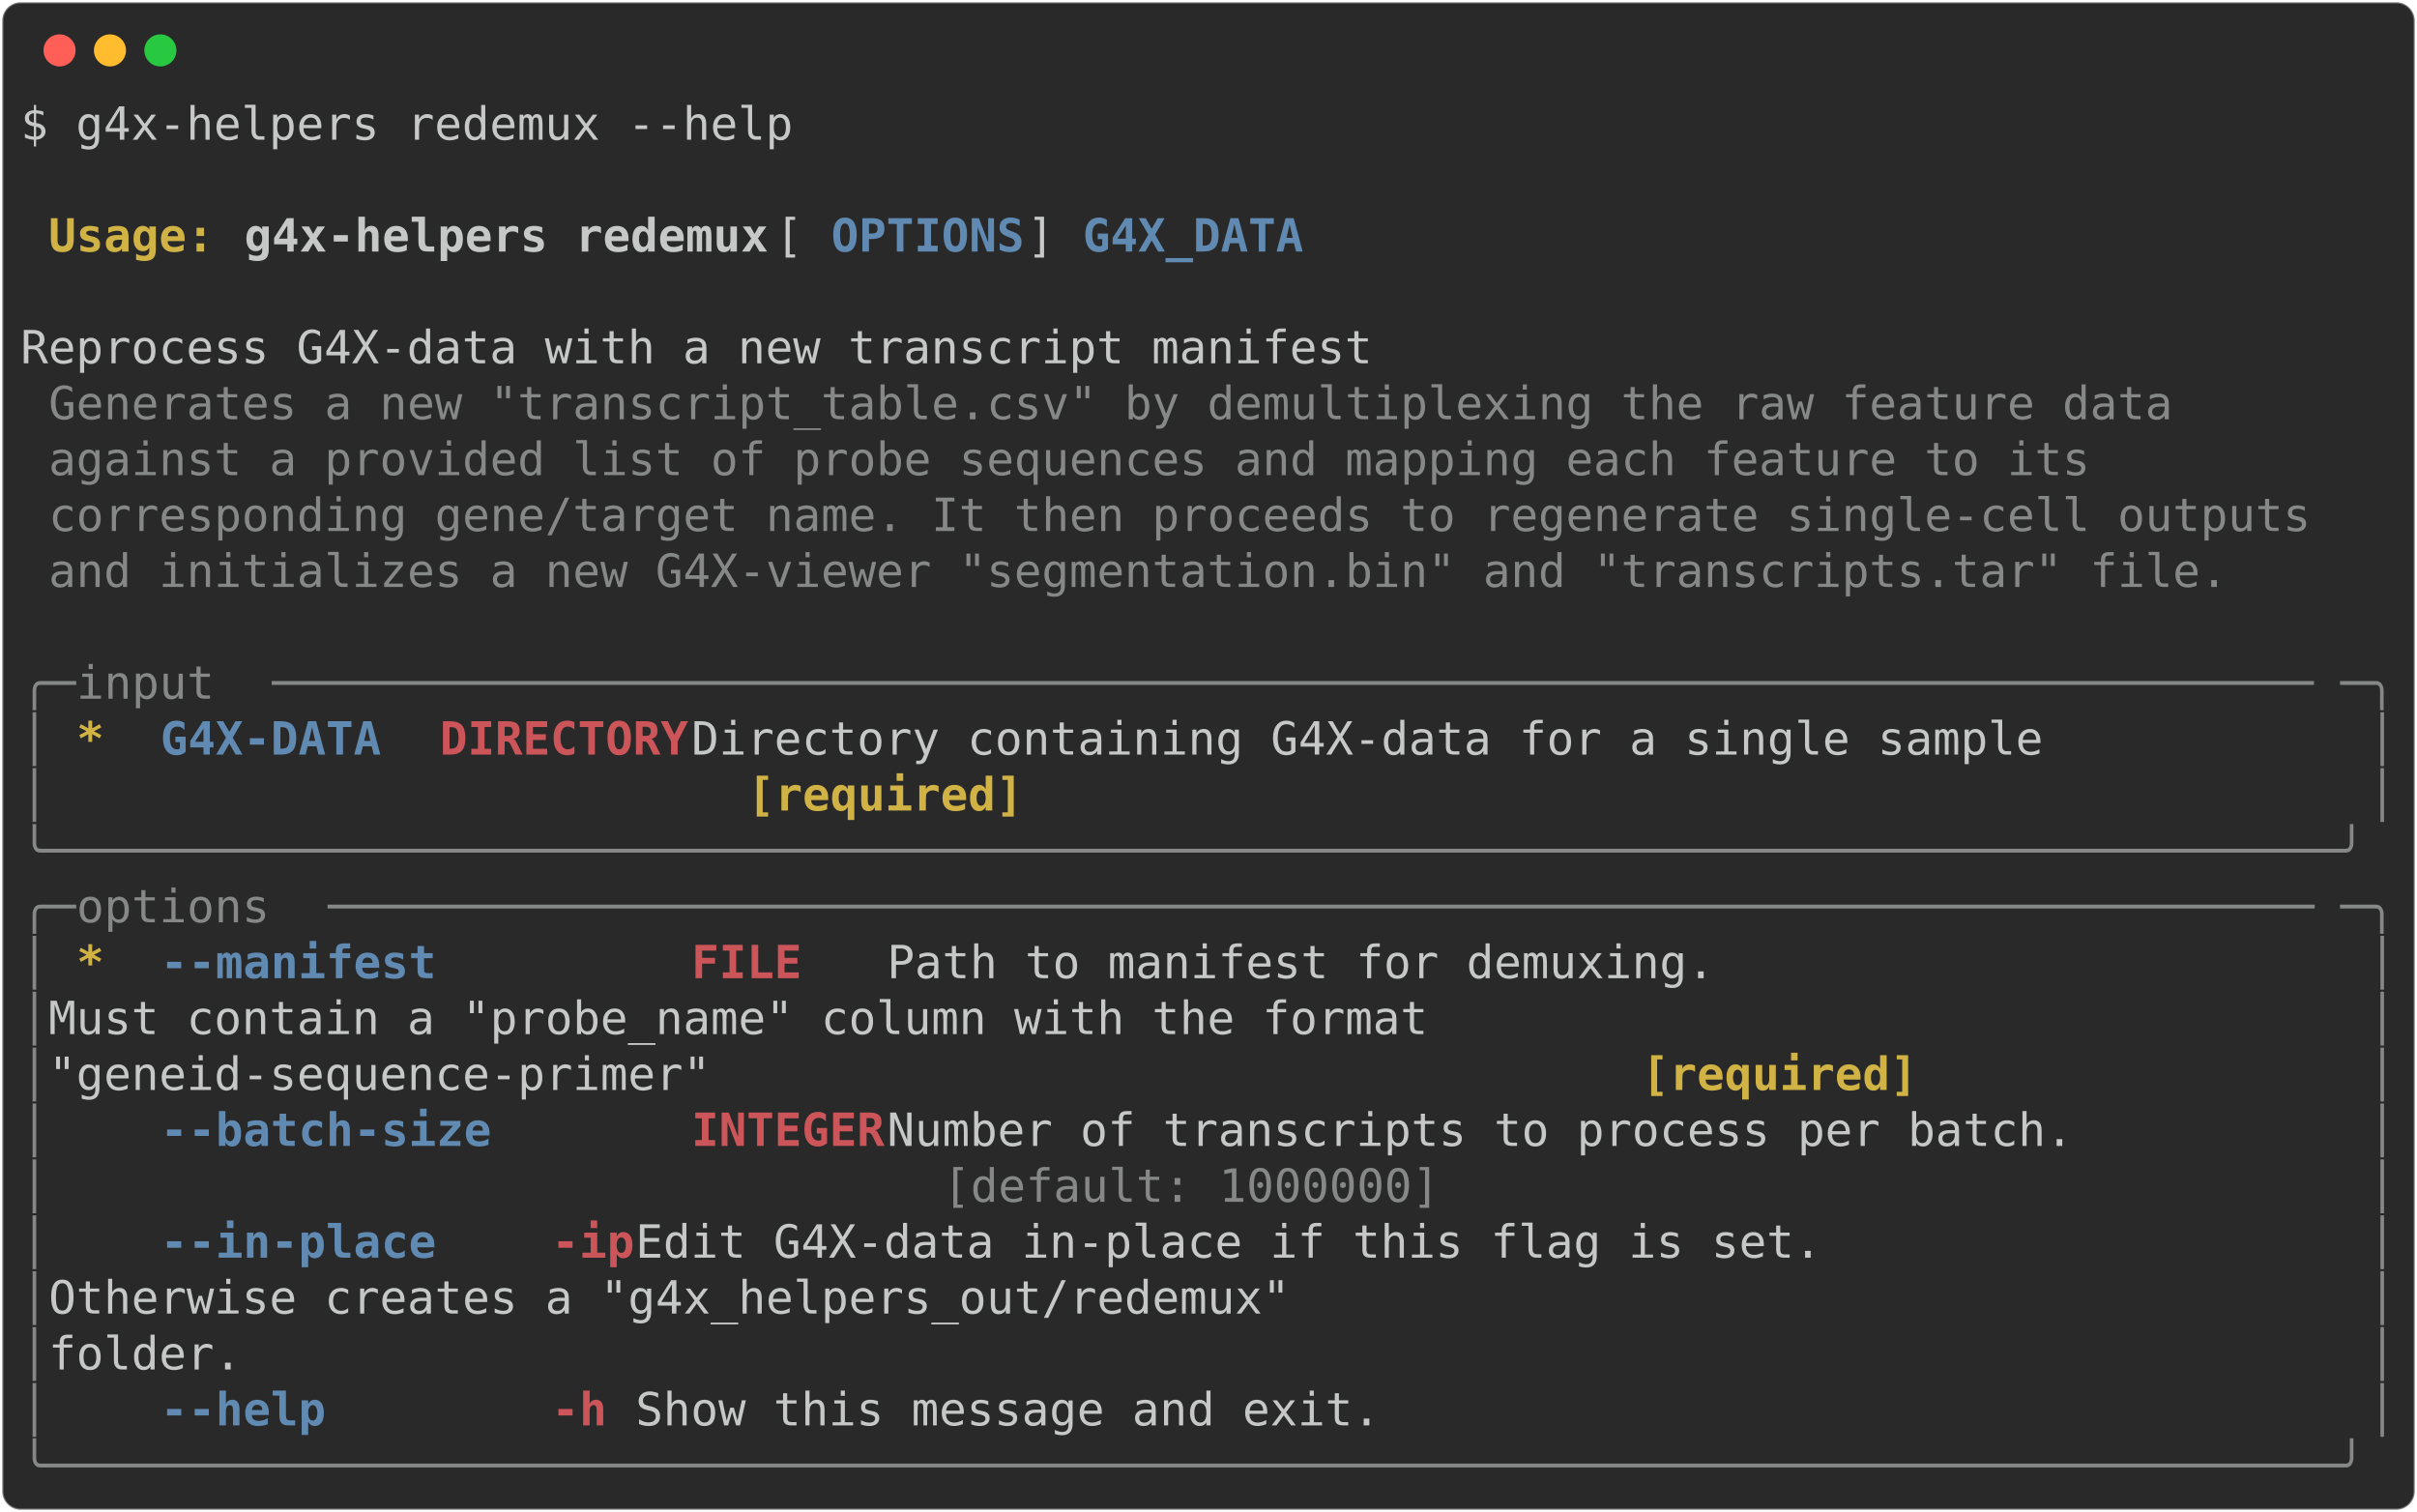
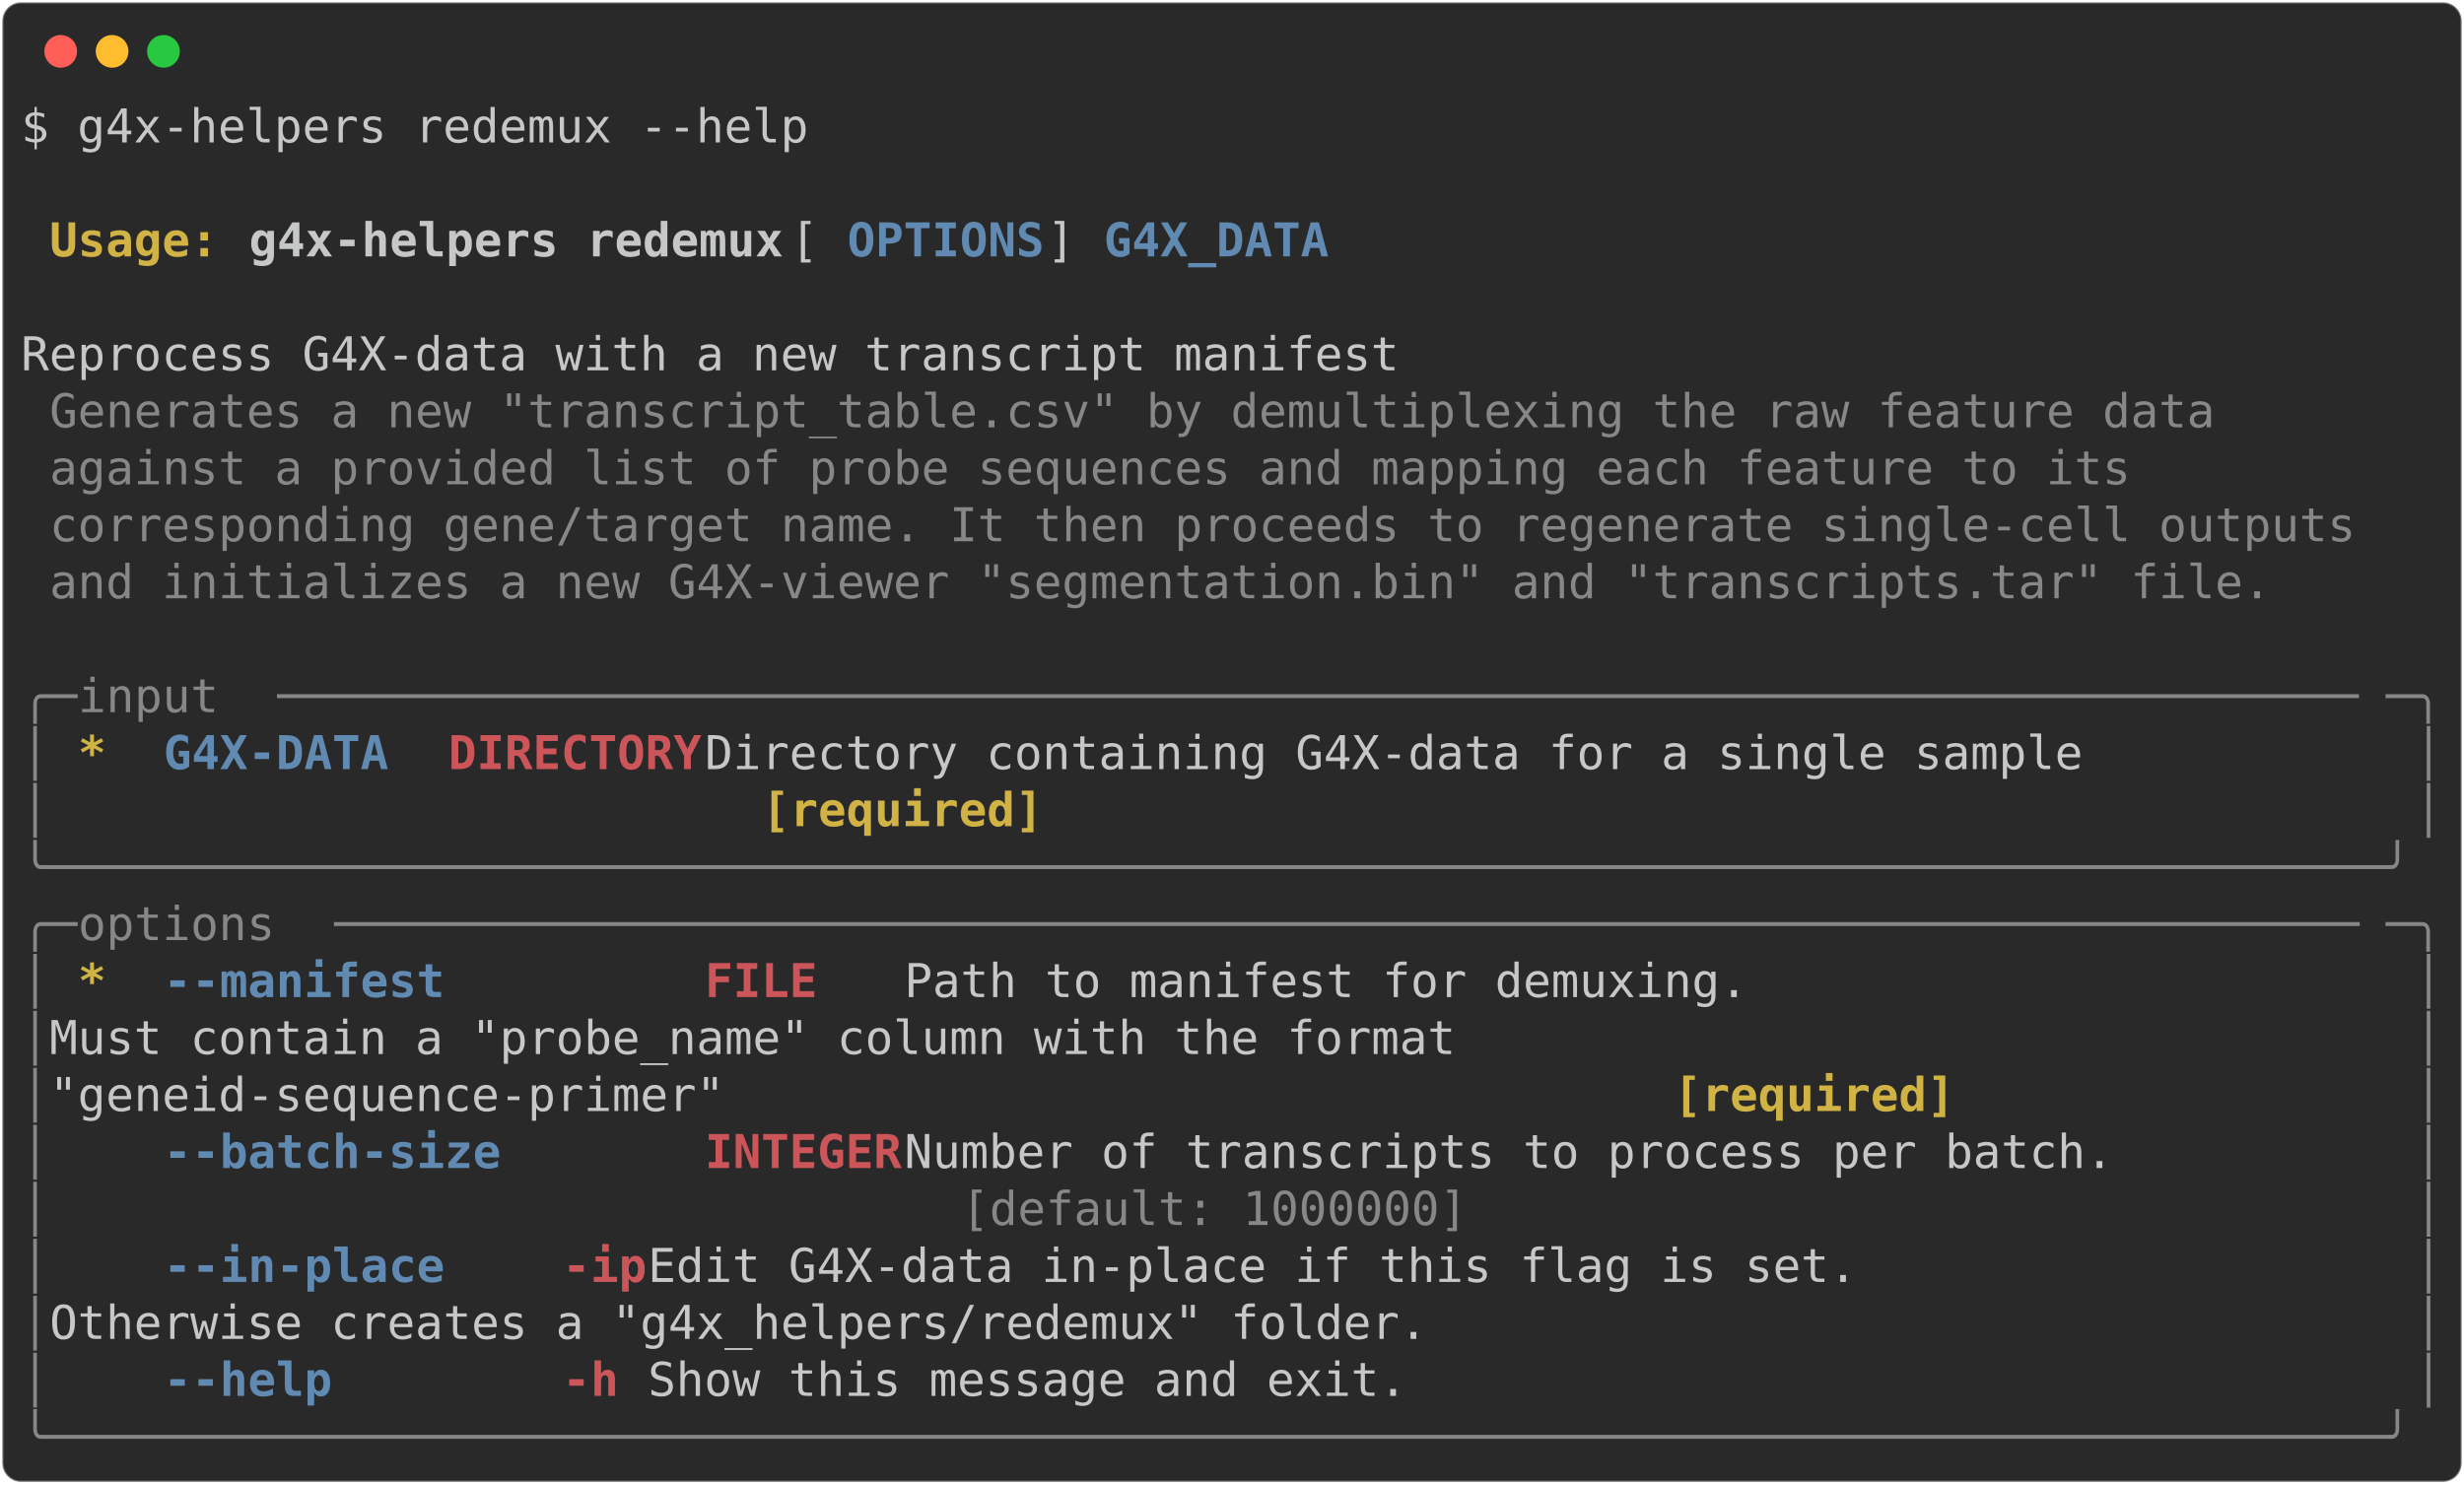
- <svg xmlns="http://www.w3.org/2000/svg" class="rich-terminal" viewBox="0 0 1055 660.0">
+ <svg xmlns="http://www.w3.org/2000/svg" class="rich-terminal" viewBox="0 0 1055 635.6">
  <style>

    @font-face {
        font-family: "Fira Code";
        src: local("FiraCode-Regular"),
                url("https://cdnjs.cloudflare.com/ajax/libs/firacode/6.2.0/woff2/FiraCode-Regular.woff2") format("woff2"),
                url("https://cdnjs.cloudflare.com/ajax/libs/firacode/6.2.0/woff/FiraCode-Regular.woff") format("woff");
        font-style: normal;
        font-weight: 400;
    }
    @font-face {
        font-family: "Fira Code";
        src: local("FiraCode-Bold"),
                url("https://cdnjs.cloudflare.com/ajax/libs/firacode/6.2.0/woff2/FiraCode-Bold.woff2") format("woff2"),
                url("https://cdnjs.cloudflare.com/ajax/libs/firacode/6.2.0/woff/FiraCode-Bold.woff") format("woff");
        font-style: bold;
        font-weight: 700;
    }

-     .terminal-19916318-matrix {
+     .terminal-609794509-matrix {
        font-family: Fira Code, monospace;
        font-size: 20px;
        line-height: 24.4px;
        font-variant-east-asian: full-width;
    }

-     .terminal-19916318-title {
+     .terminal-609794509-title {
        font-size: 18px;
        font-weight: bold;
        font-family: arial;
    }

-     .terminal-19916318-r1 { fill: #c5c8c6 }
- .terminal-19916318-r2 { fill: #d0b344;font-weight: bold }
- .terminal-19916318-r3 { fill: #c5c8c6;font-weight: bold }
- .terminal-19916318-r4 { fill: #608ab1;font-weight: bold }
- .terminal-19916318-r5 { fill: #868887 }
- .terminal-19916318-r6 { fill: #cc555a;font-weight: bold }
+     .terminal-609794509-r1 { fill: #c5c8c6 }
+ .terminal-609794509-r2 { fill: #d0b344;font-weight: bold }
+ .terminal-609794509-r3 { fill: #c5c8c6;font-weight: bold }
+ .terminal-609794509-r4 { fill: #608ab1;font-weight: bold }
+ .terminal-609794509-r5 { fill: #868887 }
+ .terminal-609794509-r6 { fill: #cc555a;font-weight: bold }
    </style>
  <defs>
-     <clipPath id="terminal-19916318-clip-terminal">
-       <rect x="0" y="0" width="1036.0" height="609.0" />
-     </clipPath>
-     <clipPath id="terminal-19916318-line-0">
+     <clipPath id="terminal-609794509-clip-terminal">
+       <rect x="0" y="0" width="1036.0" height="584.6" />
+     </clipPath>
+     <clipPath id="terminal-609794509-line-0">
      <rect x="0" y="1.5" width="1037" height="24.65" />
    </clipPath>
-     <clipPath id="terminal-19916318-line-1">
+     <clipPath id="terminal-609794509-line-1">
      <rect x="0" y="25.9" width="1037" height="24.65" />
    </clipPath>
-     <clipPath id="terminal-19916318-line-2">
+     <clipPath id="terminal-609794509-line-2">
      <rect x="0" y="50.3" width="1037" height="24.65" />
    </clipPath>
-     <clipPath id="terminal-19916318-line-3">
+     <clipPath id="terminal-609794509-line-3">
      <rect x="0" y="74.7" width="1037" height="24.65" />
    </clipPath>
-     <clipPath id="terminal-19916318-line-4">
+     <clipPath id="terminal-609794509-line-4">
      <rect x="0" y="99.1" width="1037" height="24.65" />
    </clipPath>
-     <clipPath id="terminal-19916318-line-5">
+     <clipPath id="terminal-609794509-line-5">
      <rect x="0" y="123.5" width="1037" height="24.65" />
    </clipPath>
-     <clipPath id="terminal-19916318-line-6">
+     <clipPath id="terminal-609794509-line-6">
      <rect x="0" y="147.9" width="1037" height="24.65" />
    </clipPath>
-     <clipPath id="terminal-19916318-line-7">
+     <clipPath id="terminal-609794509-line-7">
      <rect x="0" y="172.3" width="1037" height="24.65" />
    </clipPath>
-     <clipPath id="terminal-19916318-line-8">
+     <clipPath id="terminal-609794509-line-8">
      <rect x="0" y="196.7" width="1037" height="24.65" />
    </clipPath>
-     <clipPath id="terminal-19916318-line-9">
+     <clipPath id="terminal-609794509-line-9">
      <rect x="0" y="221.1" width="1037" height="24.65" />
    </clipPath>
-     <clipPath id="terminal-19916318-line-10">
+     <clipPath id="terminal-609794509-line-10">
      <rect x="0" y="245.5" width="1037" height="24.65" />
    </clipPath>
-     <clipPath id="terminal-19916318-line-11">
+     <clipPath id="terminal-609794509-line-11">
      <rect x="0" y="269.9" width="1037" height="24.65" />
    </clipPath>
-     <clipPath id="terminal-19916318-line-12">
+     <clipPath id="terminal-609794509-line-12">
      <rect x="0" y="294.3" width="1037" height="24.65" />
    </clipPath>
-     <clipPath id="terminal-19916318-line-13">
+     <clipPath id="terminal-609794509-line-13">
      <rect x="0" y="318.7" width="1037" height="24.65" />
    </clipPath>
-     <clipPath id="terminal-19916318-line-14">
+     <clipPath id="terminal-609794509-line-14">
      <rect x="0" y="343.1" width="1037" height="24.65" />
    </clipPath>
-     <clipPath id="terminal-19916318-line-15">
+     <clipPath id="terminal-609794509-line-15">
      <rect x="0" y="367.5" width="1037" height="24.65" />
    </clipPath>
-     <clipPath id="terminal-19916318-line-16">
+     <clipPath id="terminal-609794509-line-16">
      <rect x="0" y="391.9" width="1037" height="24.65" />
    </clipPath>
-     <clipPath id="terminal-19916318-line-17">
+     <clipPath id="terminal-609794509-line-17">
      <rect x="0" y="416.3" width="1037" height="24.65" />
    </clipPath>
-     <clipPath id="terminal-19916318-line-18">
+     <clipPath id="terminal-609794509-line-18">
      <rect x="0" y="440.7" width="1037" height="24.65" />
    </clipPath>
-     <clipPath id="terminal-19916318-line-19">
+     <clipPath id="terminal-609794509-line-19">
      <rect x="0" y="465.1" width="1037" height="24.65" />
    </clipPath>
-     <clipPath id="terminal-19916318-line-20">
+     <clipPath id="terminal-609794509-line-20">
      <rect x="0" y="489.5" width="1037" height="24.65" />
    </clipPath>
-     <clipPath id="terminal-19916318-line-21">
+     <clipPath id="terminal-609794509-line-21">
      <rect x="0" y="513.9" width="1037" height="24.65" />
    </clipPath>
-     <clipPath id="terminal-19916318-line-22">
+     <clipPath id="terminal-609794509-line-22">
      <rect x="0" y="538.3" width="1037" height="24.65" />
    </clipPath>
-     <clipPath id="terminal-19916318-line-23">
-       <rect x="0" y="562.7" width="1037" height="24.65" />
-     </clipPath>
  </defs>
-   <rect fill="#292929" stroke="rgba(255,255,255,0.35)" stroke-width="1" x="1" y="1" width="1053" height="658" rx="8" />
+   <rect fill="#292929" stroke="rgba(255,255,255,0.35)" stroke-width="1" x="1" y="1" width="1053" height="633.6" rx="8" />
  <g transform="translate(26,22)">
    <circle cx="0" cy="0" r="7" fill="#ff5f57" />
    <circle cx="22" cy="0" r="7" fill="#febc2e" />
    <circle cx="44" cy="0" r="7" fill="#28c840" />
  </g>
-   <g transform="translate(9, 41)" clip-path="url(#terminal-19916318-clip-terminal)">
-     <g class="terminal-19916318-matrix">
-       <text class="terminal-19916318-r1" x="0" y="20" textLength="341.6" clip-path="url(#terminal-19916318-line-0)">$ g4x-helpers redemux --help</text>
-       <text class="terminal-19916318-r1" x="1037" y="20" textLength="12.2" clip-path="url(#terminal-19916318-line-0)">
- </text>
-       <text class="terminal-19916318-r1" x="1037" y="44.4" textLength="12.2" clip-path="url(#terminal-19916318-line-1)">
- </text>
-       <text class="terminal-19916318-r2" x="12.2" y="68.8" textLength="73.2" clip-path="url(#terminal-19916318-line-2)">Usage:</text>
-       <text class="terminal-19916318-r3" x="97.6" y="68.8" textLength="231.8" clip-path="url(#terminal-19916318-line-2)">g4x-helpers redemux</text>
-       <text class="terminal-19916318-r1" x="329.4" y="68.8" textLength="24.4" clip-path="url(#terminal-19916318-line-2)"> [</text>
-       <text class="terminal-19916318-r4" x="353.8" y="68.8" textLength="85.4" clip-path="url(#terminal-19916318-line-2)">OPTIONS</text>
-       <text class="terminal-19916318-r1" x="439.2" y="68.8" textLength="24.4" clip-path="url(#terminal-19916318-line-2)">] </text>
-       <text class="terminal-19916318-r4" x="463.6" y="68.8" textLength="97.6" clip-path="url(#terminal-19916318-line-2)">G4X_DATA</text>
-       <text class="terminal-19916318-r1" x="1037" y="68.8" textLength="12.2" clip-path="url(#terminal-19916318-line-2)">
- </text>
-       <text class="terminal-19916318-r1" x="1037" y="93.2" textLength="12.2" clip-path="url(#terminal-19916318-line-3)">
- </text>
-       <text class="terminal-19916318-r1" x="0" y="117.6" textLength="1037" clip-path="url(#terminal-19916318-line-4)"> Reprocess G4X-data with a new transcript manifest                                   </text>
-       <text class="terminal-19916318-r1" x="1037" y="117.6" textLength="12.2" clip-path="url(#terminal-19916318-line-4)">
- </text>
-       <text class="terminal-19916318-r5" x="12.2" y="142" textLength="951.6" clip-path="url(#terminal-19916318-line-5)">Generates a new "transcript_table.csv" by demultiplexing the raw feature data </text>
-       <text class="terminal-19916318-r1" x="1037" y="142" textLength="12.2" clip-path="url(#terminal-19916318-line-5)">
- </text>
-       <text class="terminal-19916318-r5" x="12.2" y="166.4" textLength="915" clip-path="url(#terminal-19916318-line-6)">against a provided list of probe sequences and mapping each feature to its </text>
-       <text class="terminal-19916318-r1" x="1037" y="166.4" textLength="12.2" clip-path="url(#terminal-19916318-line-6)">
- </text>
-       <text class="terminal-19916318-r5" x="12.2" y="190.8" textLength="1012.6" clip-path="url(#terminal-19916318-line-7)">corresponding gene/target name. It then proceeds to regenerate single-cell outputs </text>
-       <text class="terminal-19916318-r1" x="1037" y="190.8" textLength="12.2" clip-path="url(#terminal-19916318-line-7)">
- </text>
-       <text class="terminal-19916318-r5" x="12.2" y="215.2" textLength="963.8" clip-path="url(#terminal-19916318-line-8)">and initializes a new G4X-viewer "segmentation.bin" and "transcripts.tar" file.</text>
-       <text class="terminal-19916318-r1" x="1037" y="215.2" textLength="12.2" clip-path="url(#terminal-19916318-line-8)">
- </text>
-       <text class="terminal-19916318-r1" x="1037" y="239.6" textLength="12.2" clip-path="url(#terminal-19916318-line-9)">
- </text>
-       <text class="terminal-19916318-r5" x="0" y="264" textLength="24.4" clip-path="url(#terminal-19916318-line-10)">╭─</text>
-       <text class="terminal-19916318-r5" x="24.4" y="264" textLength="85.4" clip-path="url(#terminal-19916318-line-10)"> input </text>
-       <text class="terminal-19916318-r5" x="109.8" y="264" textLength="902.8" clip-path="url(#terminal-19916318-line-10)">──────────────────────────────────────────────────────────────────────────</text>
-       <text class="terminal-19916318-r5" x="1012.6" y="264" textLength="24.4" clip-path="url(#terminal-19916318-line-10)">─╮</text>
-       <text class="terminal-19916318-r1" x="1037" y="264" textLength="12.2" clip-path="url(#terminal-19916318-line-10)">
- </text>
-       <text class="terminal-19916318-r5" x="0" y="288.4" textLength="12.2" clip-path="url(#terminal-19916318-line-11)">│</text>
-       <text class="terminal-19916318-r2" x="24.4" y="288.4" textLength="12.2" clip-path="url(#terminal-19916318-line-11)">*</text>
-       <text class="terminal-19916318-r4" x="61" y="288.4" textLength="97.6" clip-path="url(#terminal-19916318-line-11)">G4X-DATA</text>
-       <text class="terminal-19916318-r6" x="183" y="288.4" textLength="109.8" clip-path="url(#terminal-19916318-line-11)">DIRECTORY</text>
-       <text class="terminal-19916318-r1" x="292.8" y="288.4" textLength="732" clip-path="url(#terminal-19916318-line-11)">  Directory containing G4X-data for a single sample         </text>
-       <text class="terminal-19916318-r5" x="1024.8" y="288.4" textLength="12.2" clip-path="url(#terminal-19916318-line-11)">│</text>
-       <text class="terminal-19916318-r1" x="1037" y="288.4" textLength="12.2" clip-path="url(#terminal-19916318-line-11)">
- </text>
-       <text class="terminal-19916318-r5" x="0" y="312.8" textLength="12.2" clip-path="url(#terminal-19916318-line-12)">│</text>
-       <text class="terminal-19916318-r2" x="317.2" y="312.8" textLength="122" clip-path="url(#terminal-19916318-line-12)">[required]</text>
-       <text class="terminal-19916318-r5" x="1024.8" y="312.8" textLength="12.2" clip-path="url(#terminal-19916318-line-12)">│</text>
-       <text class="terminal-19916318-r1" x="1037" y="312.8" textLength="12.2" clip-path="url(#terminal-19916318-line-12)">
- </text>
-       <text class="terminal-19916318-r5" x="0" y="337.2" textLength="1037" clip-path="url(#terminal-19916318-line-13)">╰───────────────────────────────────────────────────────────────────────────────────╯</text>
-       <text class="terminal-19916318-r1" x="1037" y="337.2" textLength="12.2" clip-path="url(#terminal-19916318-line-13)">
- </text>
-       <text class="terminal-19916318-r5" x="0" y="361.6" textLength="24.4" clip-path="url(#terminal-19916318-line-14)">╭─</text>
-       <text class="terminal-19916318-r5" x="24.4" y="361.6" textLength="109.8" clip-path="url(#terminal-19916318-line-14)"> options </text>
-       <text class="terminal-19916318-r5" x="134.2" y="361.6" textLength="878.4" clip-path="url(#terminal-19916318-line-14)">────────────────────────────────────────────────────────────────────────</text>
-       <text class="terminal-19916318-r5" x="1012.6" y="361.6" textLength="24.4" clip-path="url(#terminal-19916318-line-14)">─╮</text>
-       <text class="terminal-19916318-r1" x="1037" y="361.6" textLength="12.2" clip-path="url(#terminal-19916318-line-14)">
- </text>
-       <text class="terminal-19916318-r5" x="0" y="386" textLength="12.2" clip-path="url(#terminal-19916318-line-15)">│</text>
-       <text class="terminal-19916318-r2" x="24.4" y="386" textLength="12.2" clip-path="url(#terminal-19916318-line-15)">*</text>
-       <text class="terminal-19916318-r4" x="61" y="386" textLength="146.4" clip-path="url(#terminal-19916318-line-15)">--manifest  </text>
-       <text class="terminal-19916318-r6" x="292.8" y="386" textLength="85.4" clip-path="url(#terminal-19916318-line-15)">FILE   </text>
-       <text class="terminal-19916318-r1" x="378.2" y="386" textLength="646.6" clip-path="url(#terminal-19916318-line-15)">  Path to manifest for demuxing.                     </text>
-       <text class="terminal-19916318-r5" x="1024.8" y="386" textLength="12.2" clip-path="url(#terminal-19916318-line-15)">│</text>
-       <text class="terminal-19916318-r1" x="1037" y="386" textLength="12.2" clip-path="url(#terminal-19916318-line-15)">
- </text>
-       <text class="terminal-19916318-r5" x="0" y="410.4" textLength="12.2" clip-path="url(#terminal-19916318-line-16)">│</text>
-       <text class="terminal-19916318-r1" x="12.2" y="410.4" textLength="1012.6" clip-path="url(#terminal-19916318-line-16)">                                Must contain a "probe_name" column with the format </text>
-       <text class="terminal-19916318-r5" x="1024.8" y="410.4" textLength="12.2" clip-path="url(#terminal-19916318-line-16)">│</text>
-       <text class="terminal-19916318-r1" x="1037" y="410.4" textLength="12.2" clip-path="url(#terminal-19916318-line-16)">
- </text>
-       <text class="terminal-19916318-r5" x="0" y="434.8" textLength="12.2" clip-path="url(#terminal-19916318-line-17)">│</text>
-       <text class="terminal-19916318-r1" x="12.2" y="434.8" textLength="695.4" clip-path="url(#terminal-19916318-line-17)">                                "geneid-sequence-primer" </text>
-       <text class="terminal-19916318-r2" x="707.6" y="434.8" textLength="122" clip-path="url(#terminal-19916318-line-17)">[required]</text>
-       <text class="terminal-19916318-r5" x="1024.8" y="434.8" textLength="12.2" clip-path="url(#terminal-19916318-line-17)">│</text>
-       <text class="terminal-19916318-r1" x="1037" y="434.8" textLength="12.2" clip-path="url(#terminal-19916318-line-17)">
- </text>
-       <text class="terminal-19916318-r5" x="0" y="459.2" textLength="12.2" clip-path="url(#terminal-19916318-line-18)">│</text>
-       <text class="terminal-19916318-r4" x="61" y="459.2" textLength="146.4" clip-path="url(#terminal-19916318-line-18)">--batch-size</text>
-       <text class="terminal-19916318-r6" x="292.8" y="459.2" textLength="85.4" clip-path="url(#terminal-19916318-line-18)">INTEGER</text>
-       <text class="terminal-19916318-r1" x="378.2" y="459.2" textLength="646.6" clip-path="url(#terminal-19916318-line-18)">  Number of transcripts to process per batch.        </text>
-       <text class="terminal-19916318-r5" x="1024.8" y="459.2" textLength="12.2" clip-path="url(#terminal-19916318-line-18)">│</text>
-       <text class="terminal-19916318-r1" x="1037" y="459.2" textLength="12.2" clip-path="url(#terminal-19916318-line-18)">
- </text>
-       <text class="terminal-19916318-r5" x="0" y="483.6" textLength="12.2" clip-path="url(#terminal-19916318-line-19)">│</text>
-       <text class="terminal-19916318-r5" x="402.6" y="483.6" textLength="219.6" clip-path="url(#terminal-19916318-line-19)">[default: 1000000]</text>
-       <text class="terminal-19916318-r5" x="1024.8" y="483.6" textLength="12.2" clip-path="url(#terminal-19916318-line-19)">│</text>
-       <text class="terminal-19916318-r1" x="1037" y="483.6" textLength="12.2" clip-path="url(#terminal-19916318-line-19)">
- </text>
-       <text class="terminal-19916318-r5" x="0" y="508" textLength="12.2" clip-path="url(#terminal-19916318-line-20)">│</text>
-       <text class="terminal-19916318-r4" x="61" y="508" textLength="146.4" clip-path="url(#terminal-19916318-line-20)">--in-place  </text>
-       <text class="terminal-19916318-r6" x="231.8" y="508" textLength="36.6" clip-path="url(#terminal-19916318-line-20)">-ip</text>
-       <text class="terminal-19916318-r1" x="268.4" y="508" textLength="756.4" clip-path="url(#terminal-19916318-line-20)">           Edit G4X-data in-place if this flag is set.        </text>
-       <text class="terminal-19916318-r5" x="1024.8" y="508" textLength="12.2" clip-path="url(#terminal-19916318-line-20)">│</text>
-       <text class="terminal-19916318-r1" x="1037" y="508" textLength="12.2" clip-path="url(#terminal-19916318-line-20)">
- </text>
-       <text class="terminal-19916318-r5" x="0" y="532.4" textLength="12.2" clip-path="url(#terminal-19916318-line-21)">│</text>
-       <text class="terminal-19916318-r1" x="12.2" y="532.4" textLength="1012.6" clip-path="url(#terminal-19916318-line-21)">                                Otherwise creates a "g4x_helpers_out/redemux"      </text>
-       <text class="terminal-19916318-r5" x="1024.8" y="532.4" textLength="12.2" clip-path="url(#terminal-19916318-line-21)">│</text>
-       <text class="terminal-19916318-r1" x="1037" y="532.4" textLength="12.2" clip-path="url(#terminal-19916318-line-21)">
- </text>
-       <text class="terminal-19916318-r5" x="0" y="556.8" textLength="12.2" clip-path="url(#terminal-19916318-line-22)">│</text>
-       <text class="terminal-19916318-r1" x="12.2" y="556.8" textLength="1012.6" clip-path="url(#terminal-19916318-line-22)">                                folder.                                            </text>
-       <text class="terminal-19916318-r5" x="1024.8" y="556.8" textLength="12.2" clip-path="url(#terminal-19916318-line-22)">│</text>
-       <text class="terminal-19916318-r1" x="1037" y="556.8" textLength="12.2" clip-path="url(#terminal-19916318-line-22)">
- </text>
-       <text class="terminal-19916318-r5" x="0" y="581.2" textLength="12.2" clip-path="url(#terminal-19916318-line-23)">│</text>
-       <text class="terminal-19916318-r4" x="61" y="581.2" textLength="146.4" clip-path="url(#terminal-19916318-line-23)">--help      </text>
-       <text class="terminal-19916318-r6" x="231.8" y="581.2" textLength="36.6" clip-path="url(#terminal-19916318-line-23)">-h </text>
-       <text class="terminal-19916318-r1" x="268.4" y="581.2" textLength="756.4" clip-path="url(#terminal-19916318-line-23)">           Show this message and exit.                        </text>
-       <text class="terminal-19916318-r5" x="1024.8" y="581.2" textLength="12.2" clip-path="url(#terminal-19916318-line-23)">│</text>
-       <text class="terminal-19916318-r1" x="1037" y="581.2" textLength="12.2" clip-path="url(#terminal-19916318-line-23)">
- </text>
-       <text class="terminal-19916318-r5" x="0" y="605.6" textLength="1037" clip-path="url(#terminal-19916318-line-24)">╰───────────────────────────────────────────────────────────────────────────────────╯</text>
-       <text class="terminal-19916318-r1" x="1037" y="605.6" textLength="12.2" clip-path="url(#terminal-19916318-line-24)">
+   <g transform="translate(9, 41)" clip-path="url(#terminal-609794509-clip-terminal)">
+     <g class="terminal-609794509-matrix">
+       <text class="terminal-609794509-r1" x="0" y="20" textLength="341.6" clip-path="url(#terminal-609794509-line-0)">$ g4x-helpers redemux --help</text>
+       <text class="terminal-609794509-r1" x="1037" y="20" textLength="12.2" clip-path="url(#terminal-609794509-line-0)">
+ </text>
+       <text class="terminal-609794509-r1" x="1037" y="44.4" textLength="12.2" clip-path="url(#terminal-609794509-line-1)">
+ </text>
+       <text class="terminal-609794509-r2" x="12.2" y="68.8" textLength="73.2" clip-path="url(#terminal-609794509-line-2)">Usage:</text>
+       <text class="terminal-609794509-r3" x="97.6" y="68.8" textLength="231.8" clip-path="url(#terminal-609794509-line-2)">g4x-helpers redemux</text>
+       <text class="terminal-609794509-r1" x="329.4" y="68.8" textLength="24.4" clip-path="url(#terminal-609794509-line-2)"> [</text>
+       <text class="terminal-609794509-r4" x="353.8" y="68.8" textLength="85.4" clip-path="url(#terminal-609794509-line-2)">OPTIONS</text>
+       <text class="terminal-609794509-r1" x="439.2" y="68.8" textLength="24.4" clip-path="url(#terminal-609794509-line-2)">] </text>
+       <text class="terminal-609794509-r4" x="463.6" y="68.8" textLength="97.6" clip-path="url(#terminal-609794509-line-2)">G4X_DATA</text>
+       <text class="terminal-609794509-r1" x="1037" y="68.8" textLength="12.2" clip-path="url(#terminal-609794509-line-2)">
+ </text>
+       <text class="terminal-609794509-r1" x="1037" y="93.2" textLength="12.2" clip-path="url(#terminal-609794509-line-3)">
+ </text>
+       <text class="terminal-609794509-r1" x="0" y="117.6" textLength="1037" clip-path="url(#terminal-609794509-line-4)"> Reprocess G4X-data with a new transcript manifest                                   </text>
+       <text class="terminal-609794509-r1" x="1037" y="117.6" textLength="12.2" clip-path="url(#terminal-609794509-line-4)">
+ </text>
+       <text class="terminal-609794509-r5" x="12.2" y="142" textLength="951.6" clip-path="url(#terminal-609794509-line-5)">Generates a new "transcript_table.csv" by demultiplexing the raw feature data </text>
+       <text class="terminal-609794509-r1" x="1037" y="142" textLength="12.2" clip-path="url(#terminal-609794509-line-5)">
+ </text>
+       <text class="terminal-609794509-r5" x="12.2" y="166.4" textLength="915" clip-path="url(#terminal-609794509-line-6)">against a provided list of probe sequences and mapping each feature to its </text>
+       <text class="terminal-609794509-r1" x="1037" y="166.4" textLength="12.2" clip-path="url(#terminal-609794509-line-6)">
+ </text>
+       <text class="terminal-609794509-r5" x="12.2" y="190.8" textLength="1012.6" clip-path="url(#terminal-609794509-line-7)">corresponding gene/target name. It then proceeds to regenerate single-cell outputs </text>
+       <text class="terminal-609794509-r1" x="1037" y="190.8" textLength="12.2" clip-path="url(#terminal-609794509-line-7)">
+ </text>
+       <text class="terminal-609794509-r5" x="12.2" y="215.2" textLength="963.8" clip-path="url(#terminal-609794509-line-8)">and initializes a new G4X-viewer "segmentation.bin" and "transcripts.tar" file.</text>
+       <text class="terminal-609794509-r1" x="1037" y="215.2" textLength="12.2" clip-path="url(#terminal-609794509-line-8)">
+ </text>
+       <text class="terminal-609794509-r1" x="1037" y="239.6" textLength="12.2" clip-path="url(#terminal-609794509-line-9)">
+ </text>
+       <text class="terminal-609794509-r5" x="0" y="264" textLength="24.4" clip-path="url(#terminal-609794509-line-10)">╭─</text>
+       <text class="terminal-609794509-r5" x="24.4" y="264" textLength="85.4" clip-path="url(#terminal-609794509-line-10)"> input </text>
+       <text class="terminal-609794509-r5" x="109.8" y="264" textLength="902.8" clip-path="url(#terminal-609794509-line-10)">──────────────────────────────────────────────────────────────────────────</text>
+       <text class="terminal-609794509-r5" x="1012.6" y="264" textLength="24.4" clip-path="url(#terminal-609794509-line-10)">─╮</text>
+       <text class="terminal-609794509-r1" x="1037" y="264" textLength="12.2" clip-path="url(#terminal-609794509-line-10)">
+ </text>
+       <text class="terminal-609794509-r5" x="0" y="288.4" textLength="12.2" clip-path="url(#terminal-609794509-line-11)">│</text>
+       <text class="terminal-609794509-r2" x="24.4" y="288.4" textLength="12.2" clip-path="url(#terminal-609794509-line-11)">*</text>
+       <text class="terminal-609794509-r4" x="61" y="288.4" textLength="97.6" clip-path="url(#terminal-609794509-line-11)">G4X-DATA</text>
+       <text class="terminal-609794509-r6" x="183" y="288.4" textLength="109.8" clip-path="url(#terminal-609794509-line-11)">DIRECTORY</text>
+       <text class="terminal-609794509-r1" x="292.8" y="288.4" textLength="732" clip-path="url(#terminal-609794509-line-11)">  Directory containing G4X-data for a single sample         </text>
+       <text class="terminal-609794509-r5" x="1024.8" y="288.4" textLength="12.2" clip-path="url(#terminal-609794509-line-11)">│</text>
+       <text class="terminal-609794509-r1" x="1037" y="288.4" textLength="12.2" clip-path="url(#terminal-609794509-line-11)">
+ </text>
+       <text class="terminal-609794509-r5" x="0" y="312.8" textLength="12.2" clip-path="url(#terminal-609794509-line-12)">│</text>
+       <text class="terminal-609794509-r2" x="317.2" y="312.8" textLength="122" clip-path="url(#terminal-609794509-line-12)">[required]</text>
+       <text class="terminal-609794509-r5" x="1024.8" y="312.8" textLength="12.2" clip-path="url(#terminal-609794509-line-12)">│</text>
+       <text class="terminal-609794509-r1" x="1037" y="312.8" textLength="12.2" clip-path="url(#terminal-609794509-line-12)">
+ </text>
+       <text class="terminal-609794509-r5" x="0" y="337.2" textLength="1037" clip-path="url(#terminal-609794509-line-13)">╰───────────────────────────────────────────────────────────────────────────────────╯</text>
+       <text class="terminal-609794509-r1" x="1037" y="337.2" textLength="12.2" clip-path="url(#terminal-609794509-line-13)">
+ </text>
+       <text class="terminal-609794509-r5" x="0" y="361.6" textLength="24.4" clip-path="url(#terminal-609794509-line-14)">╭─</text>
+       <text class="terminal-609794509-r5" x="24.4" y="361.6" textLength="109.8" clip-path="url(#terminal-609794509-line-14)"> options </text>
+       <text class="terminal-609794509-r5" x="134.2" y="361.6" textLength="878.4" clip-path="url(#terminal-609794509-line-14)">────────────────────────────────────────────────────────────────────────</text>
+       <text class="terminal-609794509-r5" x="1012.6" y="361.6" textLength="24.4" clip-path="url(#terminal-609794509-line-14)">─╮</text>
+       <text class="terminal-609794509-r1" x="1037" y="361.6" textLength="12.2" clip-path="url(#terminal-609794509-line-14)">
+ </text>
+       <text class="terminal-609794509-r5" x="0" y="386" textLength="12.2" clip-path="url(#terminal-609794509-line-15)">│</text>
+       <text class="terminal-609794509-r2" x="24.4" y="386" textLength="12.2" clip-path="url(#terminal-609794509-line-15)">*</text>
+       <text class="terminal-609794509-r4" x="61" y="386" textLength="146.4" clip-path="url(#terminal-609794509-line-15)">--manifest  </text>
+       <text class="terminal-609794509-r6" x="292.8" y="386" textLength="85.4" clip-path="url(#terminal-609794509-line-15)">FILE   </text>
+       <text class="terminal-609794509-r1" x="378.2" y="386" textLength="646.6" clip-path="url(#terminal-609794509-line-15)">  Path to manifest for demuxing.                     </text>
+       <text class="terminal-609794509-r5" x="1024.8" y="386" textLength="12.2" clip-path="url(#terminal-609794509-line-15)">│</text>
+       <text class="terminal-609794509-r1" x="1037" y="386" textLength="12.2" clip-path="url(#terminal-609794509-line-15)">
+ </text>
+       <text class="terminal-609794509-r5" x="0" y="410.4" textLength="12.2" clip-path="url(#terminal-609794509-line-16)">│</text>
+       <text class="terminal-609794509-r1" x="12.2" y="410.4" textLength="1012.6" clip-path="url(#terminal-609794509-line-16)">                                Must contain a "probe_name" column with the format </text>
+       <text class="terminal-609794509-r5" x="1024.8" y="410.4" textLength="12.2" clip-path="url(#terminal-609794509-line-16)">│</text>
+       <text class="terminal-609794509-r1" x="1037" y="410.4" textLength="12.2" clip-path="url(#terminal-609794509-line-16)">
+ </text>
+       <text class="terminal-609794509-r5" x="0" y="434.8" textLength="12.2" clip-path="url(#terminal-609794509-line-17)">│</text>
+       <text class="terminal-609794509-r1" x="12.2" y="434.8" textLength="695.4" clip-path="url(#terminal-609794509-line-17)">                                "geneid-sequence-primer" </text>
+       <text class="terminal-609794509-r2" x="707.6" y="434.8" textLength="122" clip-path="url(#terminal-609794509-line-17)">[required]</text>
+       <text class="terminal-609794509-r5" x="1024.8" y="434.8" textLength="12.2" clip-path="url(#terminal-609794509-line-17)">│</text>
+       <text class="terminal-609794509-r1" x="1037" y="434.8" textLength="12.2" clip-path="url(#terminal-609794509-line-17)">
+ </text>
+       <text class="terminal-609794509-r5" x="0" y="459.2" textLength="12.2" clip-path="url(#terminal-609794509-line-18)">│</text>
+       <text class="terminal-609794509-r4" x="61" y="459.2" textLength="146.4" clip-path="url(#terminal-609794509-line-18)">--batch-size</text>
+       <text class="terminal-609794509-r6" x="292.8" y="459.2" textLength="85.4" clip-path="url(#terminal-609794509-line-18)">INTEGER</text>
+       <text class="terminal-609794509-r1" x="378.2" y="459.2" textLength="646.6" clip-path="url(#terminal-609794509-line-18)">  Number of transcripts to process per batch.        </text>
+       <text class="terminal-609794509-r5" x="1024.8" y="459.2" textLength="12.2" clip-path="url(#terminal-609794509-line-18)">│</text>
+       <text class="terminal-609794509-r1" x="1037" y="459.2" textLength="12.2" clip-path="url(#terminal-609794509-line-18)">
+ </text>
+       <text class="terminal-609794509-r5" x="0" y="483.6" textLength="12.2" clip-path="url(#terminal-609794509-line-19)">│</text>
+       <text class="terminal-609794509-r5" x="402.6" y="483.6" textLength="219.6" clip-path="url(#terminal-609794509-line-19)">[default: 1000000]</text>
+       <text class="terminal-609794509-r5" x="1024.8" y="483.6" textLength="12.2" clip-path="url(#terminal-609794509-line-19)">│</text>
+       <text class="terminal-609794509-r1" x="1037" y="483.6" textLength="12.2" clip-path="url(#terminal-609794509-line-19)">
+ </text>
+       <text class="terminal-609794509-r5" x="0" y="508" textLength="12.2" clip-path="url(#terminal-609794509-line-20)">│</text>
+       <text class="terminal-609794509-r4" x="61" y="508" textLength="146.4" clip-path="url(#terminal-609794509-line-20)">--in-place  </text>
+       <text class="terminal-609794509-r6" x="231.8" y="508" textLength="36.6" clip-path="url(#terminal-609794509-line-20)">-ip</text>
+       <text class="terminal-609794509-r1" x="268.4" y="508" textLength="756.4" clip-path="url(#terminal-609794509-line-20)">           Edit G4X-data in-place if this flag is set.        </text>
+       <text class="terminal-609794509-r5" x="1024.8" y="508" textLength="12.2" clip-path="url(#terminal-609794509-line-20)">│</text>
+       <text class="terminal-609794509-r1" x="1037" y="508" textLength="12.2" clip-path="url(#terminal-609794509-line-20)">
+ </text>
+       <text class="terminal-609794509-r5" x="0" y="532.4" textLength="12.2" clip-path="url(#terminal-609794509-line-21)">│</text>
+       <text class="terminal-609794509-r1" x="12.2" y="532.4" textLength="1012.6" clip-path="url(#terminal-609794509-line-21)">                                Otherwise creates a "g4x_helpers/redemux" folder.  </text>
+       <text class="terminal-609794509-r5" x="1024.8" y="532.4" textLength="12.2" clip-path="url(#terminal-609794509-line-21)">│</text>
+       <text class="terminal-609794509-r1" x="1037" y="532.4" textLength="12.2" clip-path="url(#terminal-609794509-line-21)">
+ </text>
+       <text class="terminal-609794509-r5" x="0" y="556.8" textLength="12.2" clip-path="url(#terminal-609794509-line-22)">│</text>
+       <text class="terminal-609794509-r4" x="61" y="556.8" textLength="146.4" clip-path="url(#terminal-609794509-line-22)">--help      </text>
+       <text class="terminal-609794509-r6" x="231.8" y="556.8" textLength="36.6" clip-path="url(#terminal-609794509-line-22)">-h </text>
+       <text class="terminal-609794509-r1" x="268.4" y="556.8" textLength="756.4" clip-path="url(#terminal-609794509-line-22)">           Show this message and exit.                        </text>
+       <text class="terminal-609794509-r5" x="1024.8" y="556.8" textLength="12.2" clip-path="url(#terminal-609794509-line-22)">│</text>
+       <text class="terminal-609794509-r1" x="1037" y="556.8" textLength="12.2" clip-path="url(#terminal-609794509-line-22)">
+ </text>
+       <text class="terminal-609794509-r5" x="0" y="581.2" textLength="1037" clip-path="url(#terminal-609794509-line-23)">╰───────────────────────────────────────────────────────────────────────────────────╯</text>
+       <text class="terminal-609794509-r1" x="1037" y="581.2" textLength="12.2" clip-path="url(#terminal-609794509-line-23)">
</text>
    </g>
  </g>
</svg>
